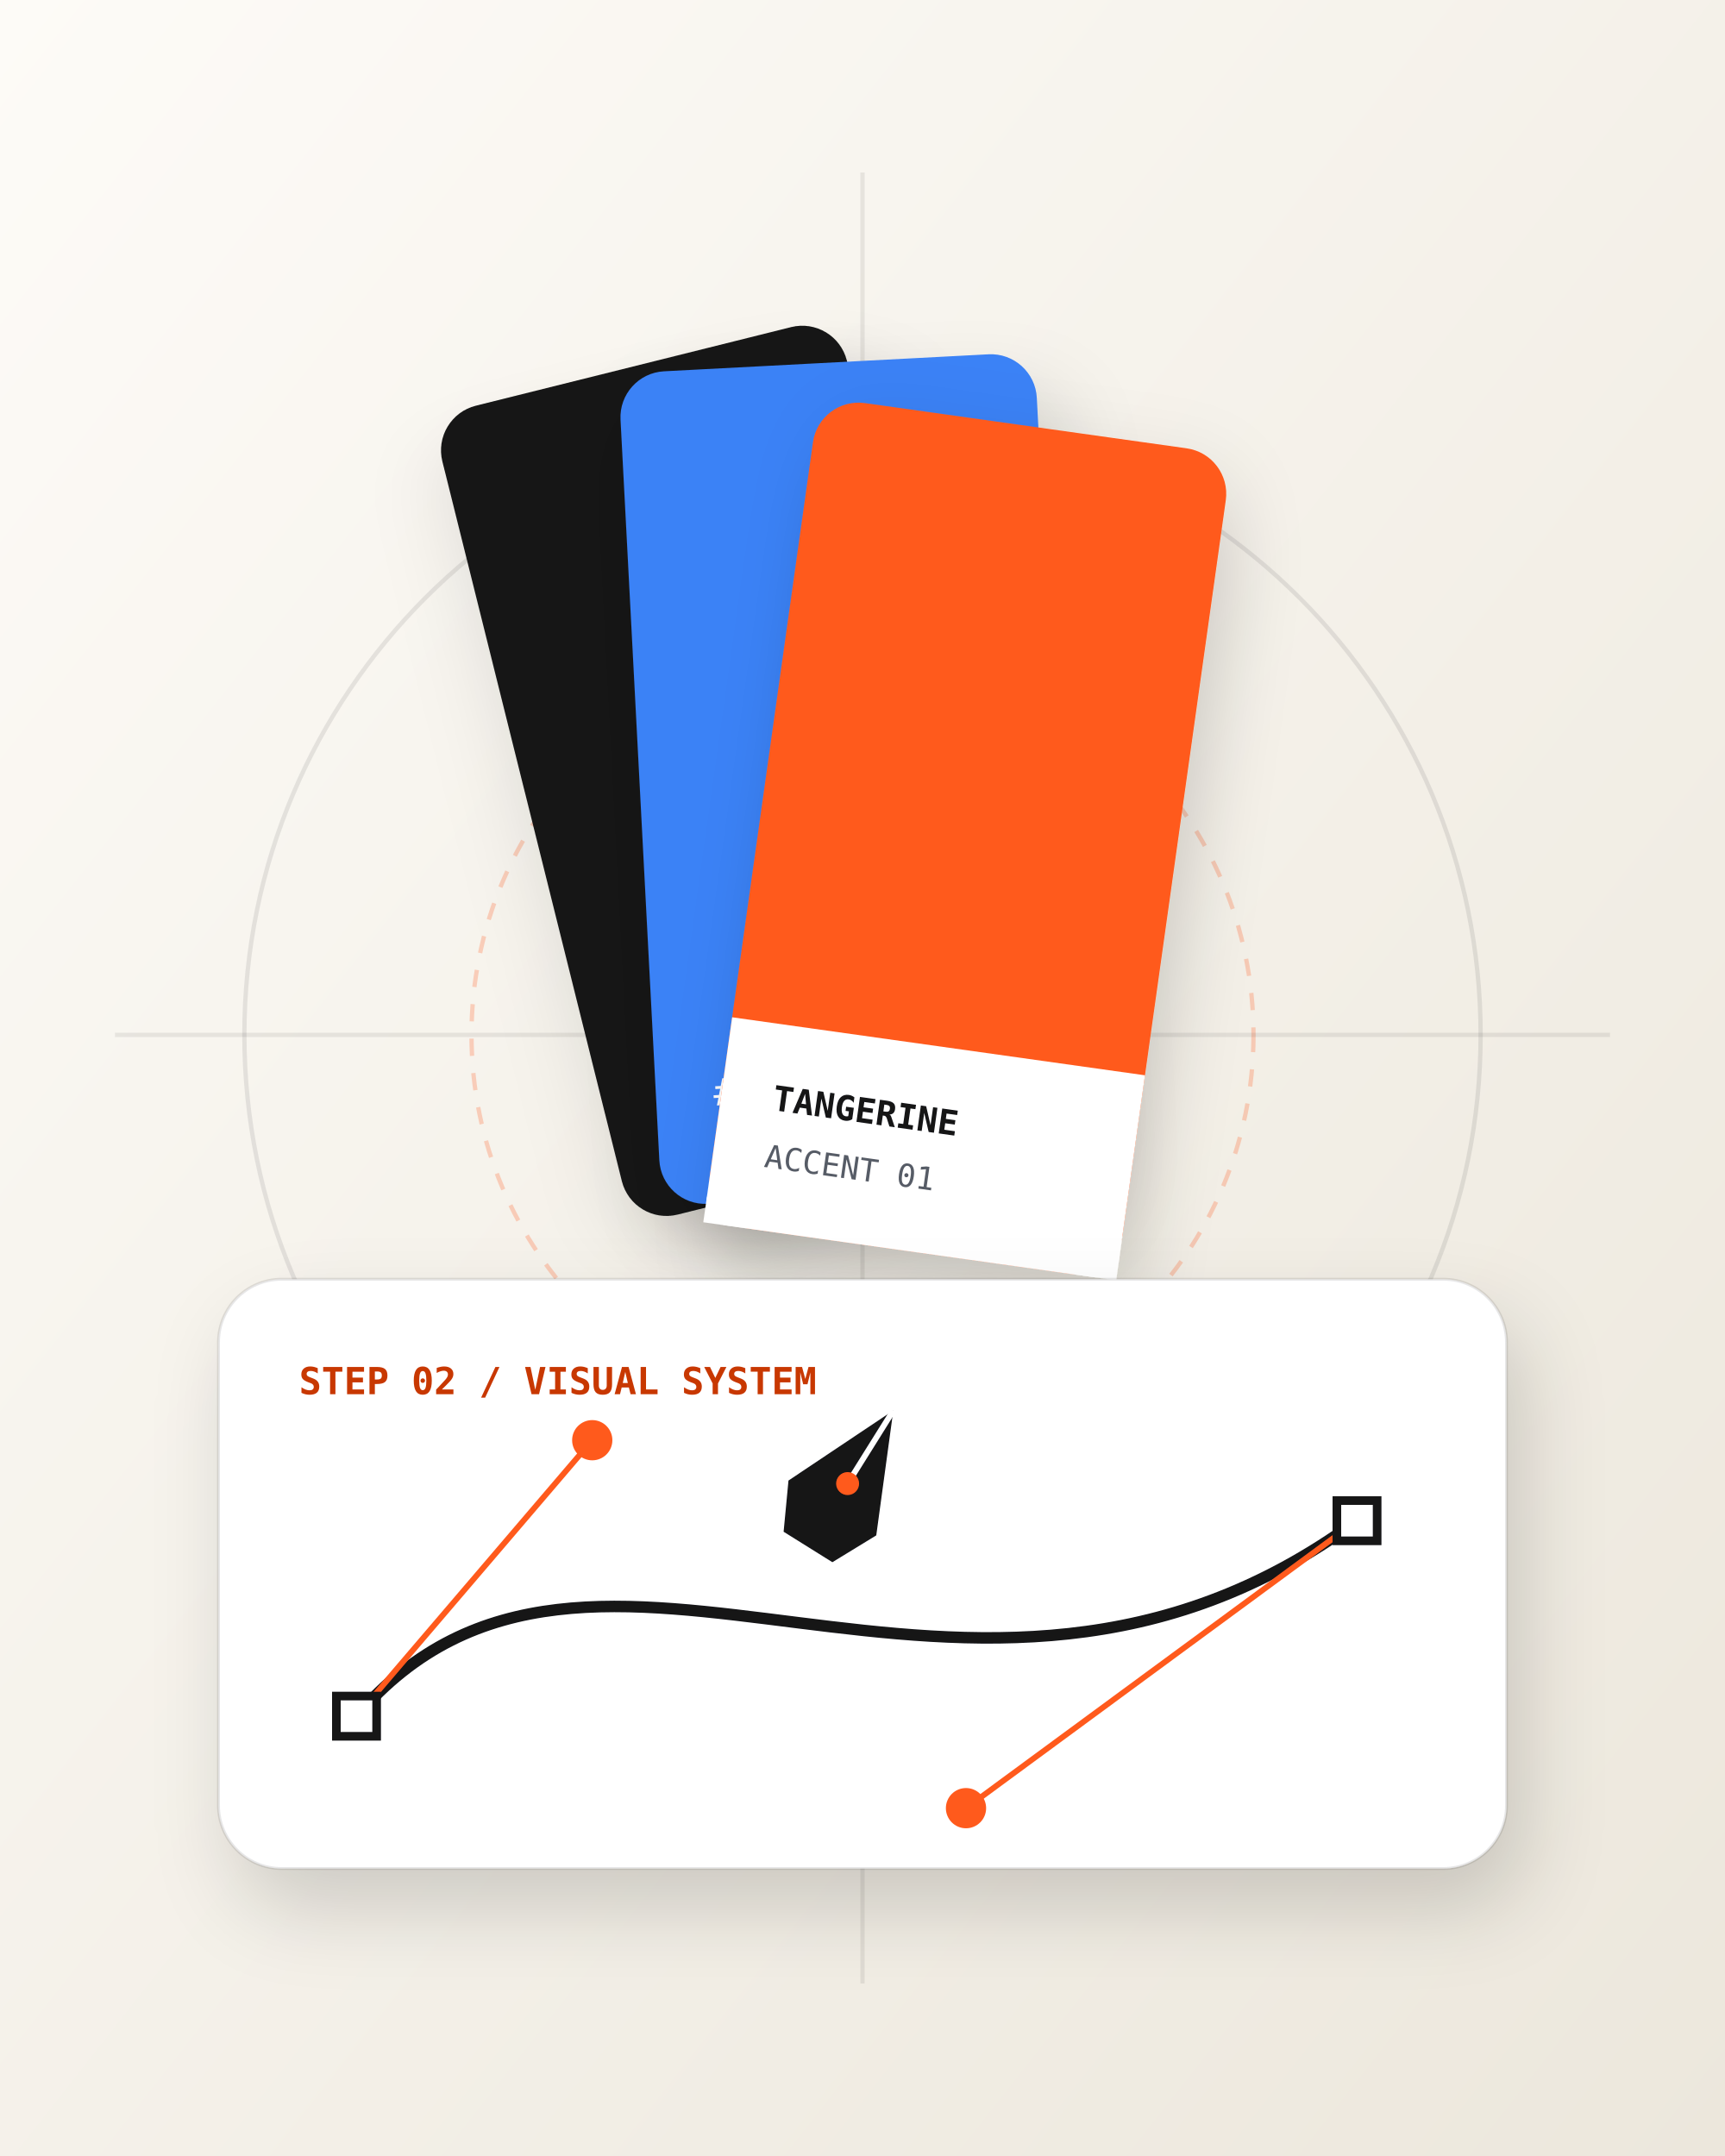
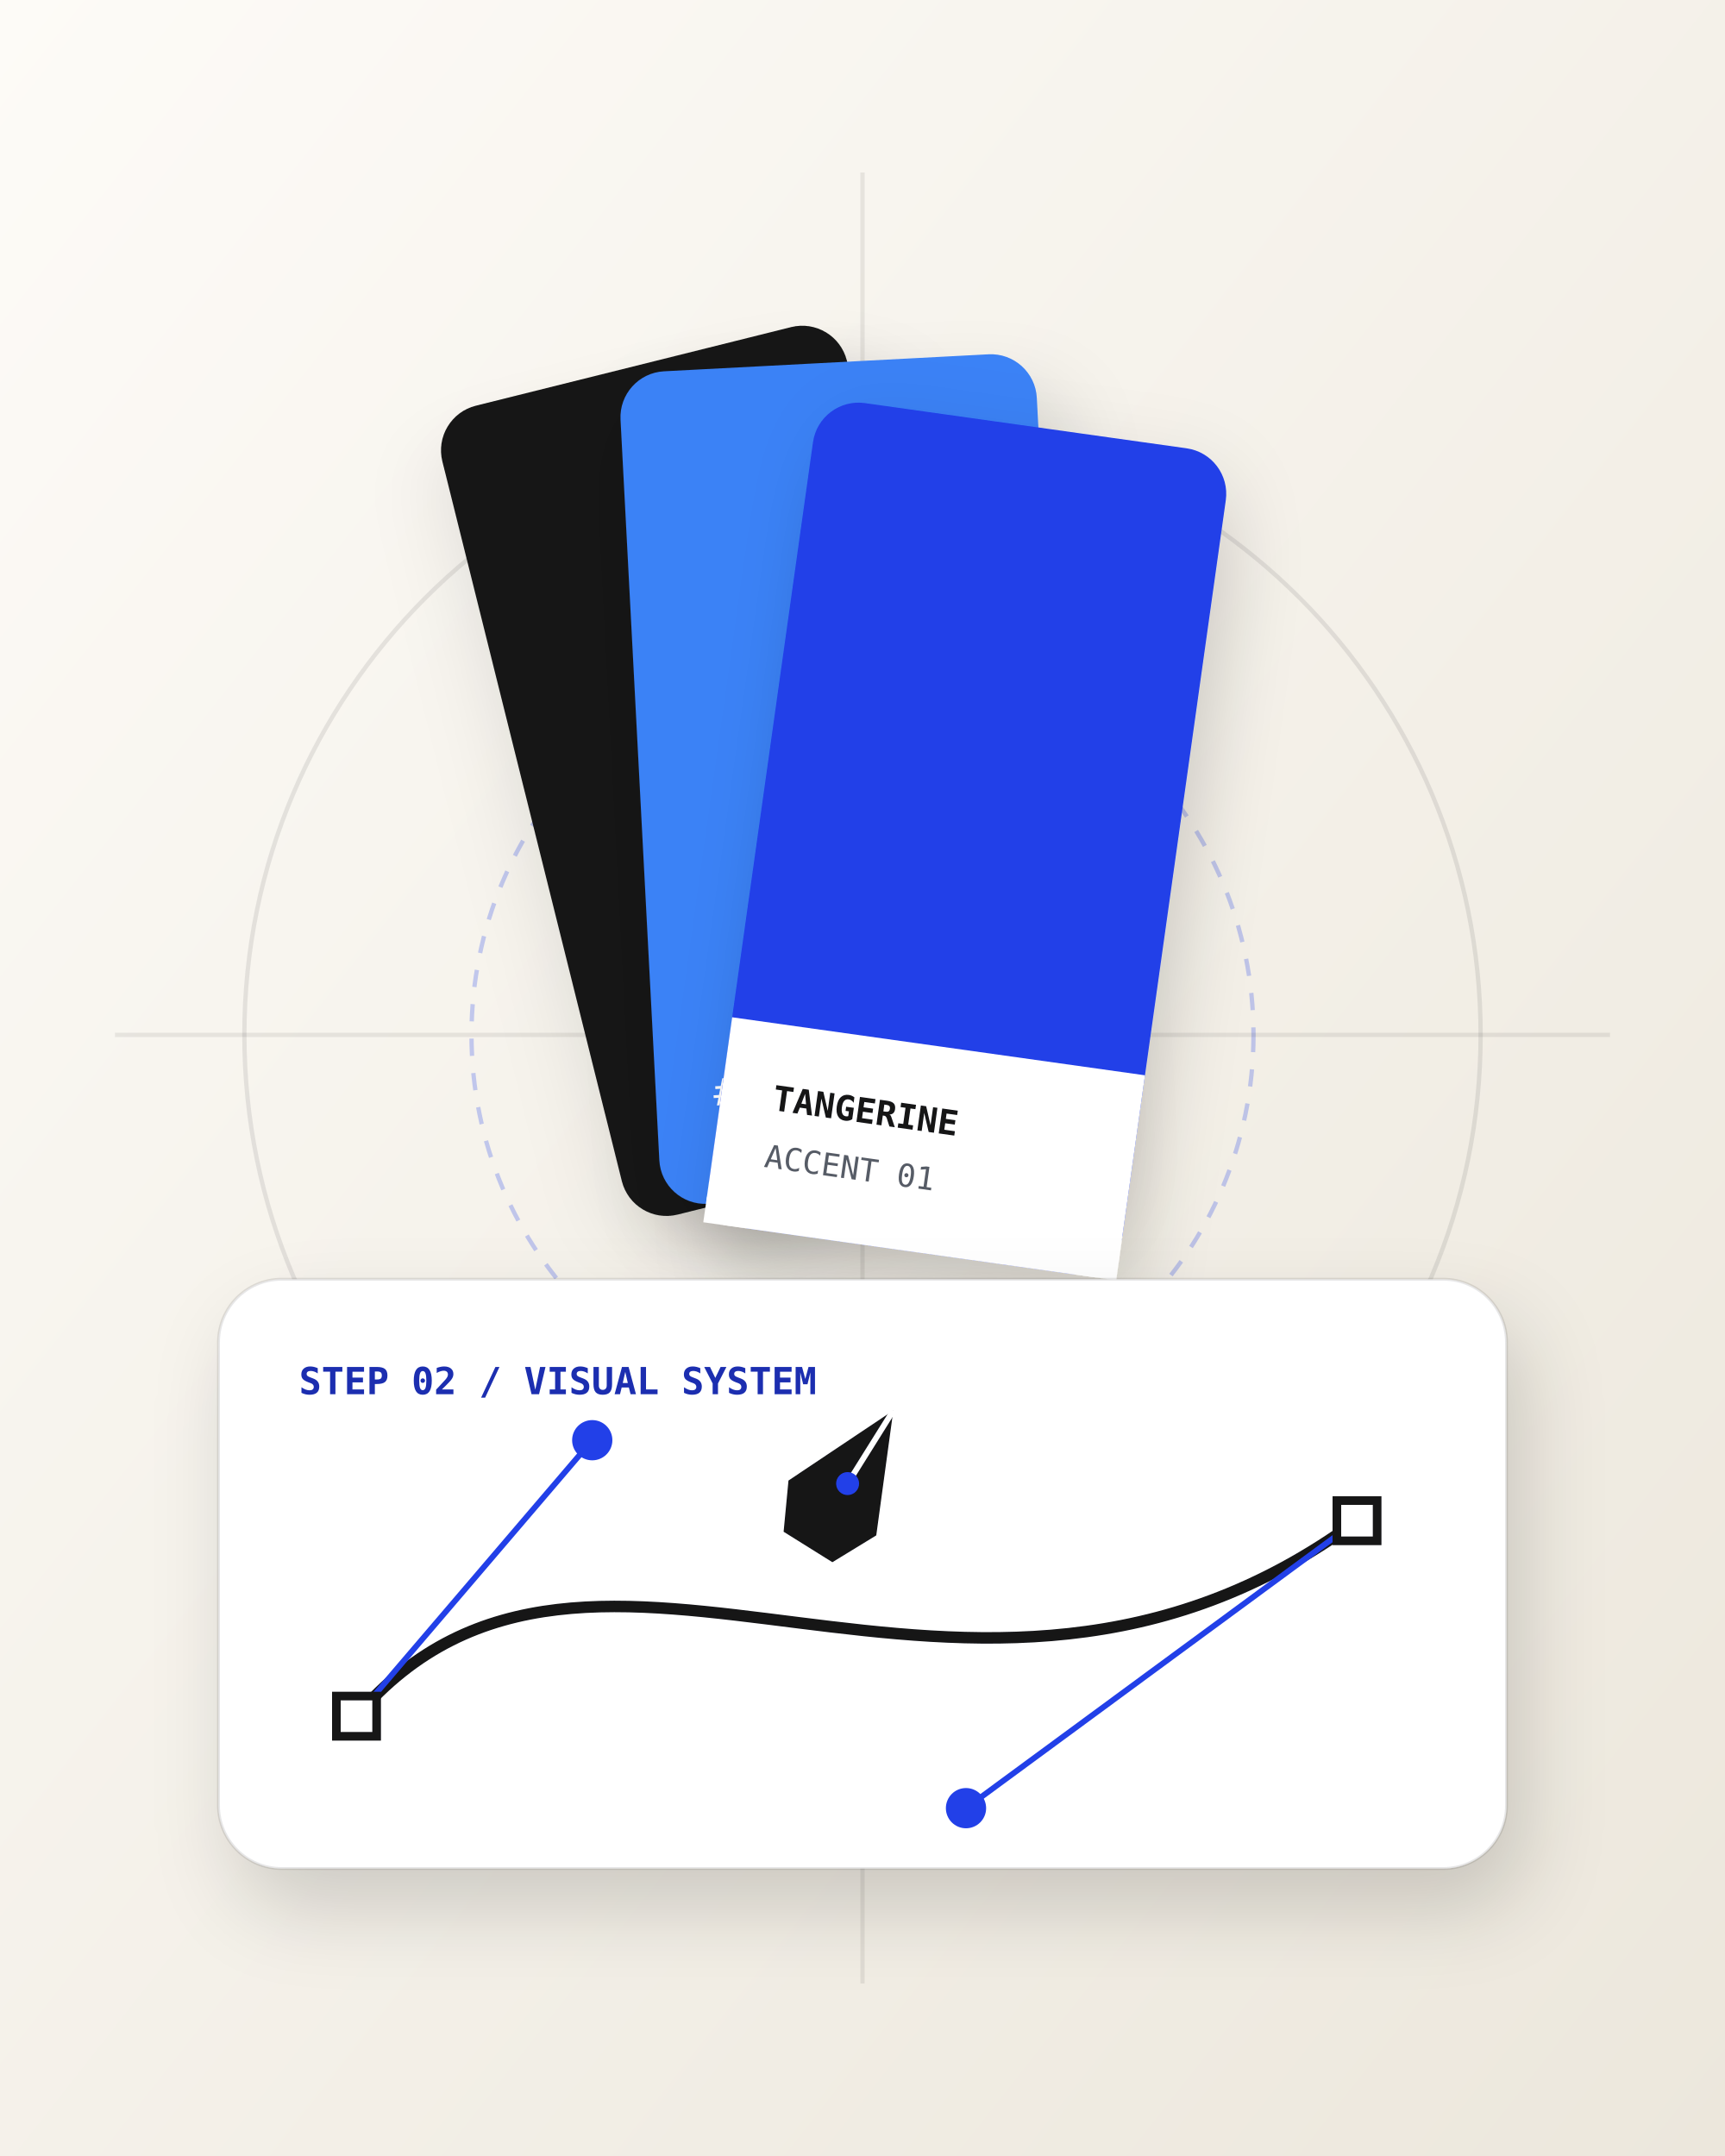
<svg xmlns="http://www.w3.org/2000/svg" viewBox="0 0 600 750" width="600" height="750">
  <defs>
    <linearGradient id="paperBg" x1="0" y1="0" x2="1" y2="1">
      <stop offset="0%" stop-color="#FDFBF7" />
      <stop offset="100%" stop-color="#ECE7DC" />
    </linearGradient>
    <filter id="elShadow" x="-15%" y="-15%" width="140%" height="140%">
      <feDropShadow dx="6" dy="14" stdDeviation="14" flood-color="#121318" flood-opacity="0.16" />
    </filter>
  </defs>
  <rect width="600" height="750" fill="url(#paperBg)" />
  <circle cx="300" cy="360" r="215" fill="none" stroke="#121318" stroke-opacity="0.09" stroke-width="1.5" />
-   <circle cx="300" cy="360" r="136" fill="none" stroke="#FF5A1F" stroke-opacity="0.25" stroke-width="1.5" stroke-dasharray="6 6" />
+   <circle cx="300" cy="360" r="136" fill="none" stroke="#2340E8" stroke-opacity="0.25" stroke-width="1.5" stroke-dasharray="6 6" />
  <line x1="40" y1="360" x2="560" y2="360" stroke="#121318" stroke-opacity="0.08" stroke-width="1.5" />
  <line x1="300" y1="60" x2="300" y2="690" stroke="#121318" stroke-opacity="0.08" stroke-width="1.5" />
  <g transform="translate(150, 145) rotate(-14)" filter="url(#elShadow)">
    <rect width="145" height="290" rx="16" fill="#121318" />
    <text x="20" y="256" font-family="monospace" font-size="13" fill="#FFFFFF">#121318</text>
  </g>
  <g transform="translate(215, 130) rotate(-3)" filter="url(#elShadow)">
    <rect width="145" height="290" rx="16" fill="#3B82F6" />
    <text x="20" y="256" font-family="monospace" font-size="13" fill="#FFFFFF">#3B82F6</text>
  </g>
  <g transform="translate(285, 138) rotate(8)" filter="url(#elShadow)">
-     <rect width="145" height="290" rx="16" fill="#FF5A1F" />
+     <rect width="145" height="290" rx="16" fill="#2340E8" />
    <rect x="0" y="218" width="145" height="72" rx="0" fill="#FFFFFF" />
    <rect x="0" y="274" width="145" height="16" rx="8" fill="#FFFFFF" />
    <text x="18" y="248" font-family="monospace" font-size="12" font-weight="700" fill="#121318">TANGERINE</text>
    <text x="18" y="268" font-family="monospace" font-size="11" fill="#575B66">ACCENT 01</text>
  </g>
  <g filter="url(#elShadow)" transform="translate(76, 445)">
    <rect width="448" height="205" rx="22" fill="#FFFFFF" stroke="#121318" stroke-opacity="0.1" />
-     <text x="28" y="40" font-family="monospace" font-size="13" font-weight="700" fill="#C83705">STEP 02 / VISUAL SYSTEM</text>
+     <text x="28" y="40" font-family="monospace" font-size="13" font-weight="700" fill="#1A2FB0">STEP 02 / VISUAL SYSTEM</text>
    <path d="M 48 152 C 130 56, 260 184, 396 84" fill="none" stroke="#121318" stroke-width="4" stroke-linecap="round" />
-     <line x1="48" y1="152" x2="130" y2="56" stroke="#FF5A1F" stroke-width="2" />
-     <line x1="396" y1="84" x2="260" y2="184" stroke="#FF5A1F" stroke-width="2" />
+     <line x1="48" y1="152" x2="130" y2="56" stroke="#2340E8" stroke-width="2" />
+     <line x1="396" y1="84" x2="260" y2="184" stroke="#2340E8" stroke-width="2" />
    <rect x="41" y="145" width="14" height="14" fill="#FFFFFF" stroke="#121318" stroke-width="3" />
    <rect x="389" y="77" width="14" height="14" fill="#FFFFFF" stroke="#121318" stroke-width="3" />
-     <circle cx="130" cy="56" r="7" fill="#FF5A1F" />
-     <circle cx="260" cy="184" r="7" fill="#FF5A1F" />
+     <circle cx="130" cy="56" r="7" fill="#2340E8" />
+     <circle cx="260" cy="184" r="7" fill="#2340E8" />
    <g transform="translate(222, 66) rotate(32)">
      <polygon points="0,-24 18,16 10,32 -10,32 -18,16" fill="#121318" />
      <line x1="0" y1="-24" x2="0" y2="4" stroke="#FFFFFF" stroke-width="2" />
-       <circle cx="0" cy="6" r="4" fill="#FF5A1F" />
+       <circle cx="0" cy="6" r="4" fill="#2340E8" />
    </g>
  </g>
</svg>
